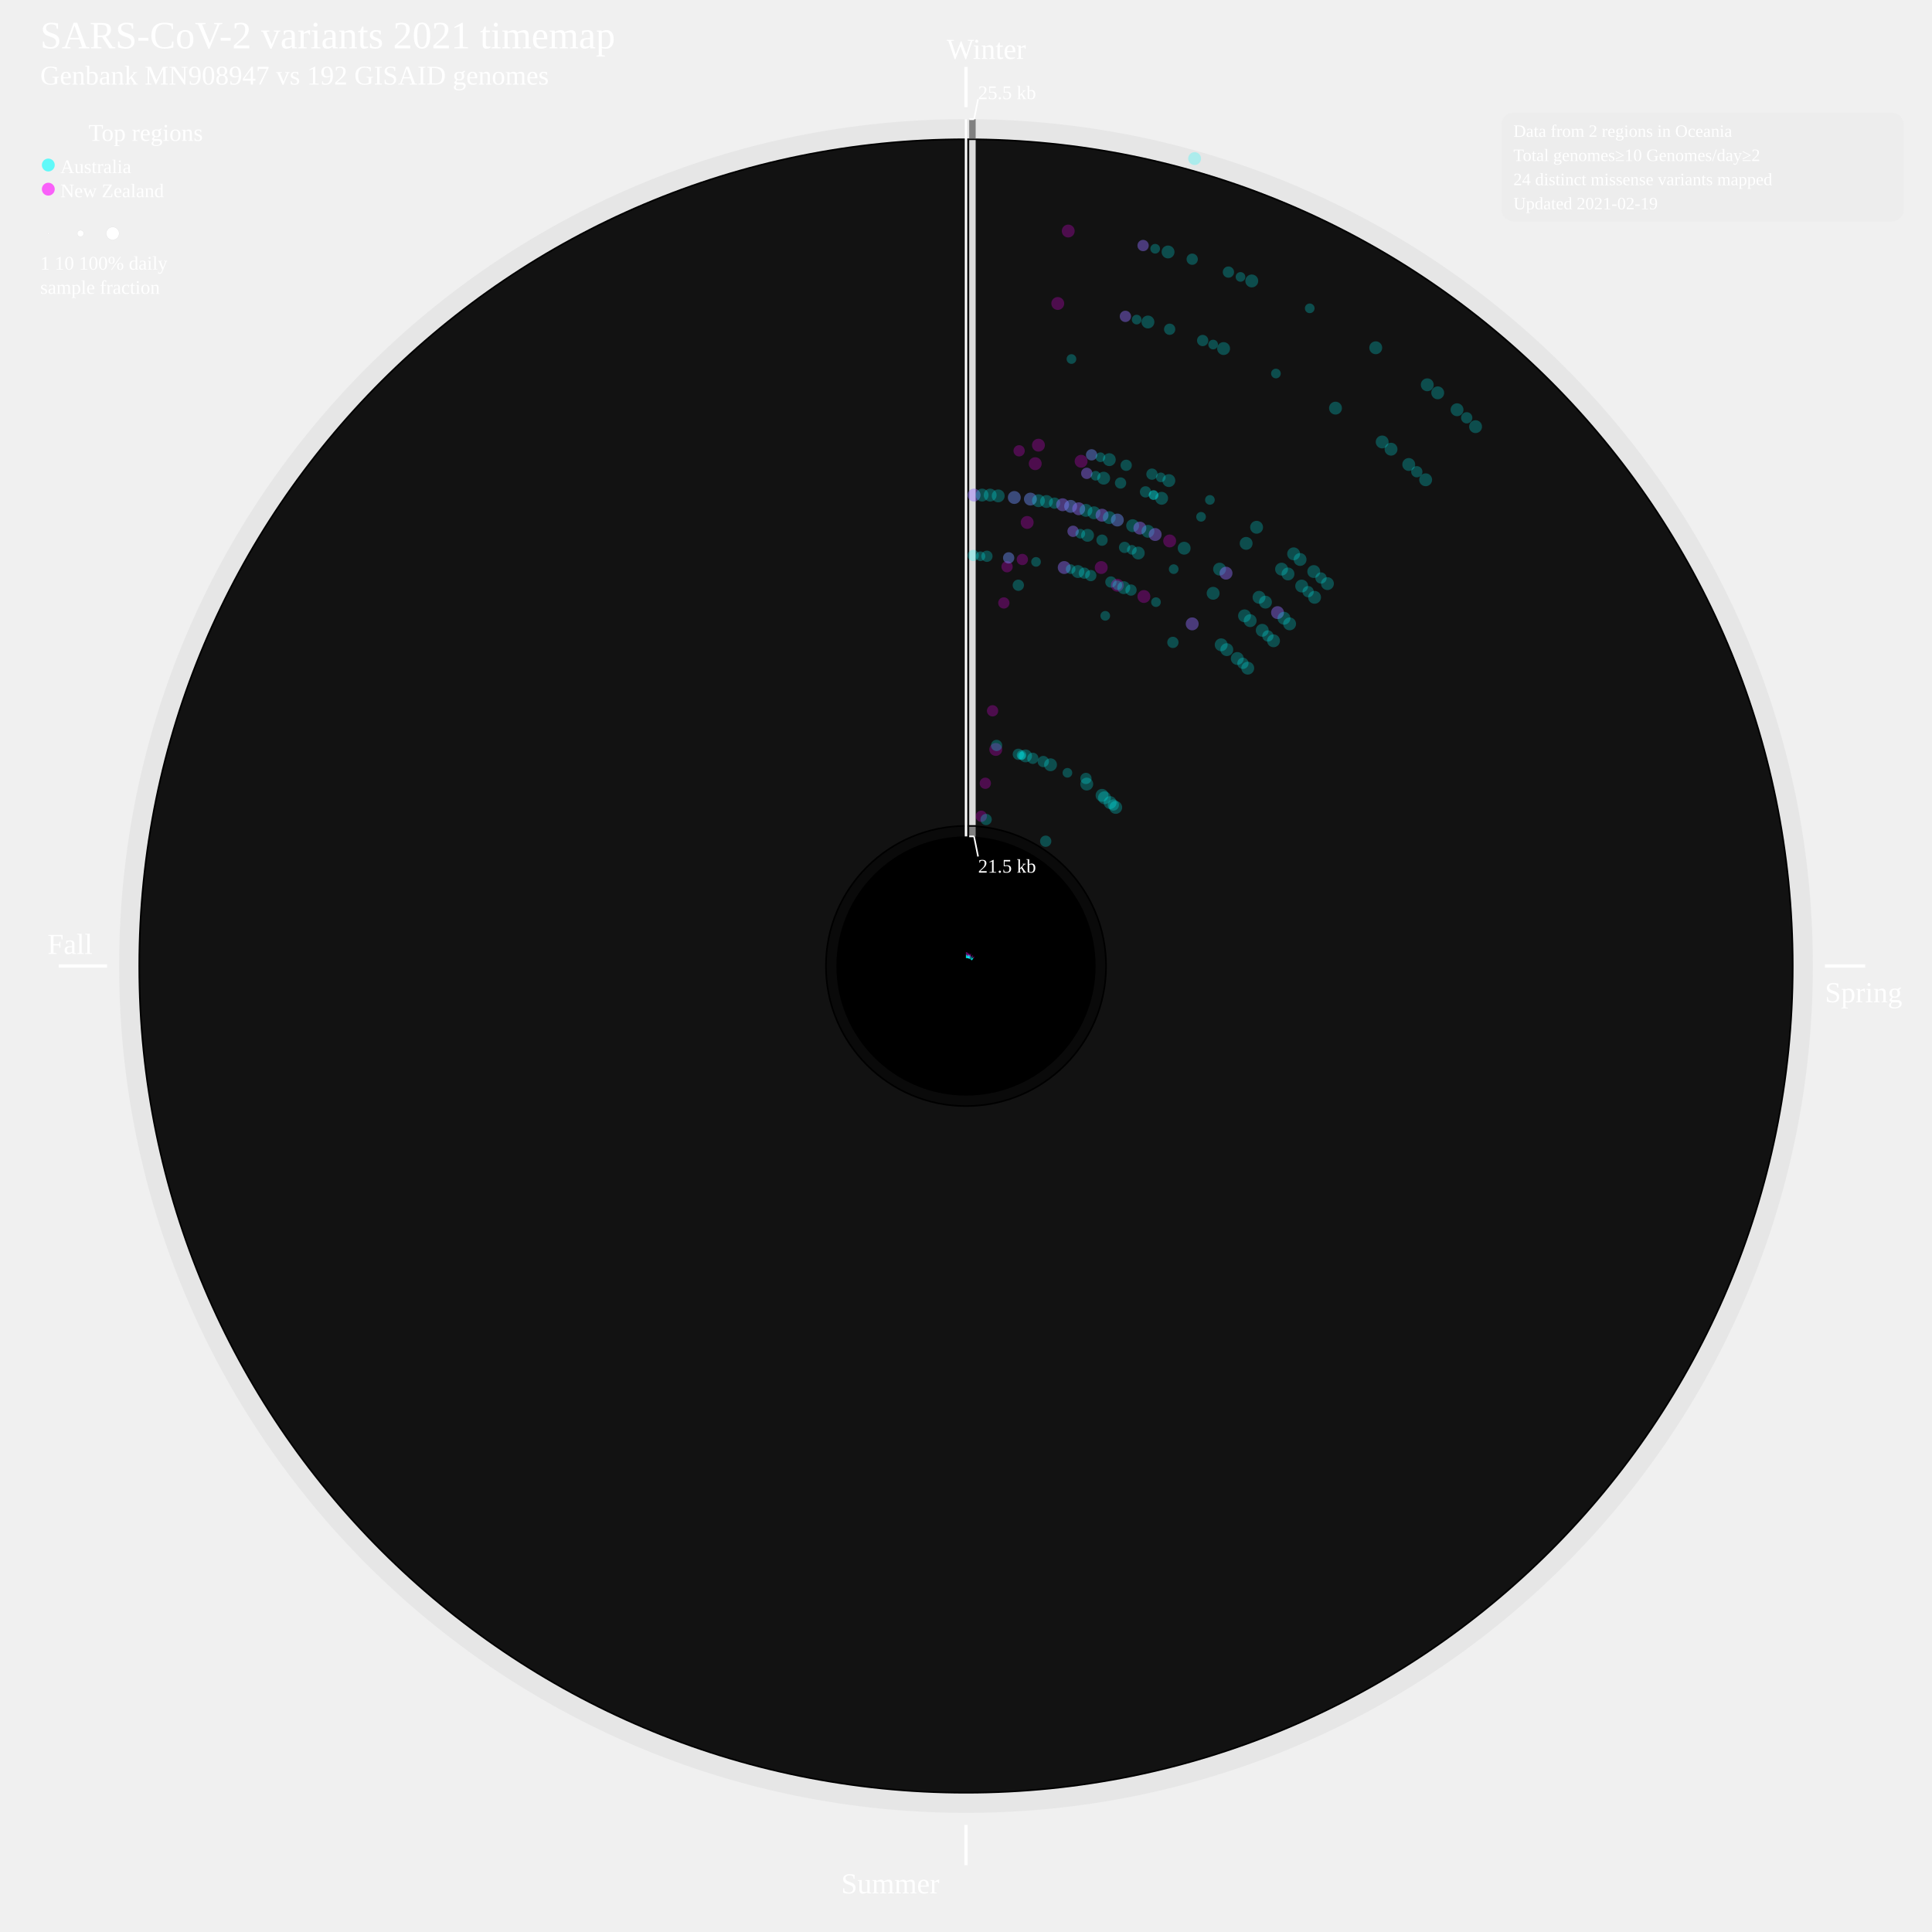
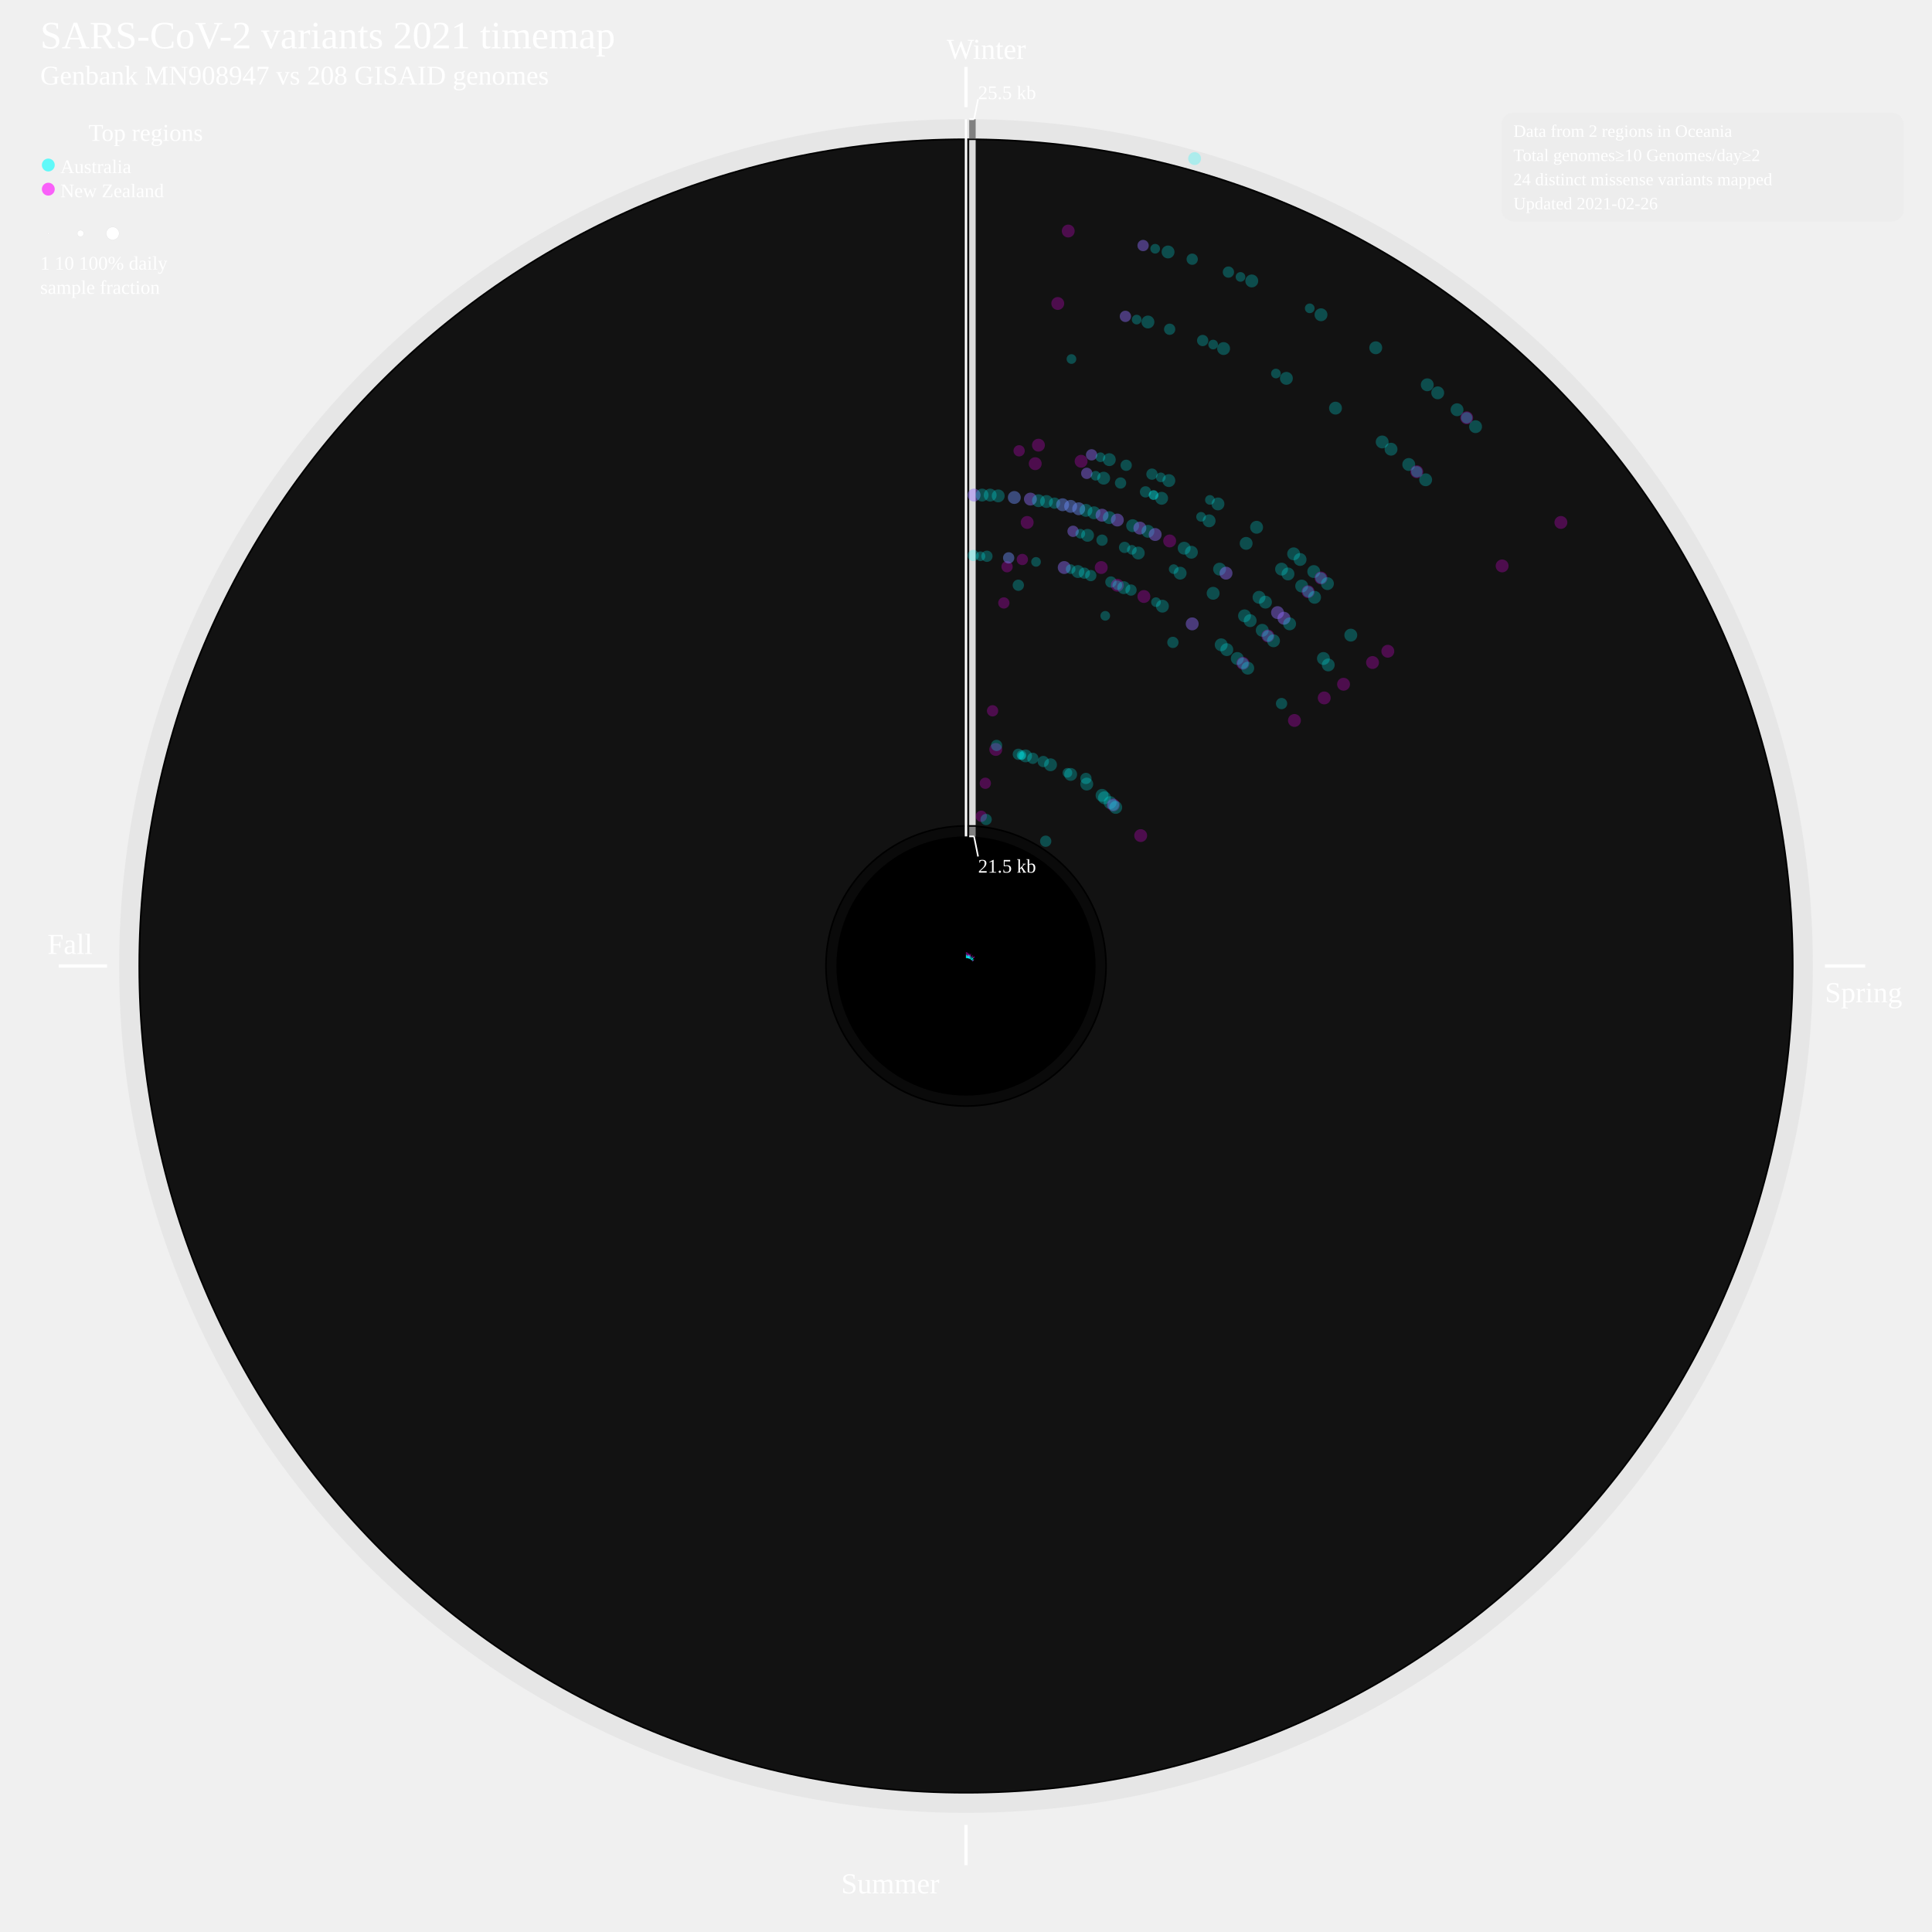
<svg xmlns="http://www.w3.org/2000/svg" width="2400" height="2400" style="background-color:black">
  <defs>
    <style type="text/css">
	.sb {
	stroke-width:0.8;
	stroke-opacity:50%;
	}
	.cv {
	stroke: none;
	fill-opacity:0.25;
	}
	a:link, a:visited {
	cursor: pointer;
	}
	a:hover, a:active {
	outline: dotted 2px yellow;
	}
	g:hover, g:active {
	outline: dotted 2px yellow;
	}
	</style>
  </defs>
  <circle cx="1200" cy="1200" r="1052" style="fill:grey;stroke:black;stroke-width:0;fill-opacity:0.085;" />
  <circle cx="1200" cy="1200" r="1028" style="fill:black;stroke:black;stroke-width:0;fill-opacity:1;" />
  <circle cx="1200" cy="1200" r="1026" style="fill:gainsboro;stroke:black;stroke-width:0;fill-opacity:0.085;" />
  <circle cx="1200" cy="1200" r="175" style="fill:black;stroke:black;stroke-width:0;fill-opacity:1;" />
  <circle cx="1200" cy="1200" r="173" style="fill:grey;stroke:black;stroke-width:0;fill-opacity:0.085;" />
  <circle cx="1200" cy="1200" r="161" style="fill:black;stroke:black;stroke-width:0;fill-opacity:1;" />
  <a href="https://bcgsc.github.io/SARS2_2021">
    <text font-size="4.0em" x="50" y="60" fill="white">SARS-CoV-2 variants 2021 timemap</text>
  </a>
-   <text font-size="2.8em" x="50" y="105" fill="white">Genbank MN908947 vs 192 GISAID genomes</text>
+   <text font-size="2.8em" x="50" y="105" fill="white">Genbank MN908947 vs 208 GISAID genomes</text>
  <line x1="1200" y1="83.131" x2="1200" y2="133.131" style="stroke:white;stroke-width:4" />
  <text font-size="3.0em" x="1176" y="73.131" fill="white">Winter</text>
  <line x1="2267" y1="1200" x2="2317" y2="1200" style="stroke:white;stroke-width:4" />
  <text font-size="3.0em" x="2267" y="1245" fill="white">Spring</text>
  <line x1="1200" y1="2267" x2="1200" y2="2317" style="stroke:white;stroke-width:4" />
  <text font-size="3.0em" x="1045" y="2352" fill="white">Summer</text>
  <line x1="133" y1="1200" x2="73" y2="1200" style="stroke:white;stroke-width:4" />
  <text font-size="3.0em" x="59" y="1185" fill="white">Fall</text>
  <g>
    <line x1="1208" y1="1039" x2="1208" y2="1027" style="stroke:grey;stroke-width:8" />
  </g>
  <g>
    <line x1="1208" y1="1025" x2="1208" y2="174" style="stroke:gainsboro;stroke-width:8" />
  </g>
  <g>
    <line x1="1208" y1="172" x2="1208" y2="148" style="stroke:grey;stroke-width:8" />
  </g>
  <line x1="1200" y1="148.131" x2="1200" y2="1039" style="stroke:white;stroke-width:3" />
  <line x1="1204" y1="148.131" x2="1210" y2="148.131" style="stroke:white;stroke-width:2" />
  <line x1="1210" y1="148.131" x2="1215" y2="123.131" style="stroke:white;stroke-width:2" />
  <line x1="1204" y1="1039" x2="1210" y2="1039" style="stroke:white;stroke-width:2" />
  <line x1="1210" y1="1039" x2="1215" y2="1064" style="stroke:white;stroke-width:2" />
  <text font-size="2.0em" x="1215" y="123.131" fill="white">25.5 kb</text>
  <text font-size="2.0em" x="1215" y="1084" fill="white">21.5 kb</text>
  <text font-size="2.5em" x="110" y="175" fill="white">Top regions</text>
  <circle cx="60" cy="205" r="8" style="fill:cyan;stroke:black;stroke-width:0;fill-opacity:0.6;" />
  <text font-size="2.0em" x="75" y="215" fill="white">Australia</text>
  <circle cx="60" cy="235" r="8" style="fill:fuchsia;stroke:black;stroke-width:0;fill-opacity:0.6;" />
  <text font-size="2.0em" x="75" y="245" fill="white">New Zealand</text>
  <circle cx="60" cy="290" r="1" style="fill:white;stroke:lightgrey;stroke-width:0.2;" />
  <circle cx="100" cy="290" r="4" style="fill:white;stroke:lightgrey;stroke-width:0.2;" />
  <circle cx="140" cy="290" r="8" style="fill:white;stroke:lightgrey;stroke-width:0.2;" />
  <text font-size="2.0em" x="50" y="335" fill="white">1      10        100% daily</text>
  <text font-size="2.0em" x="50" y="365" fill="white">sample fraction</text>
  <g>
    <line x1="1200.2" y1="1190.0" x2="1200.3" y2="1185.0" style="stroke:cyan;" class="sb" />
  </g>
  <g>
    <line x1="1200.3" y1="1185.0" x2="1200.3" y2="1182.8" style="stroke:fuchsia;" class="sb" />
  </g>
  <g>
    <circle cx="1209" cy="690" r="7" style="fill:cyan;" class="cv" />
  </g>
  <g>
    <circle cx="1210" cy="615" r="8" style="fill:cyan;" class="cv" />
  </g>
  <g>
    <circle cx="1210" cy="615" r="8" style="fill:fuchsia;" class="cv" />
  </g>
  <g>
    <line x1="1200.3" y1="1190.0" x2="1200.5" y2="1186.2" style="stroke:cyan;" class="sb" />
  </g>
  <g>
    <circle cx="1218" cy="691" r="6" style="fill:cyan;" class="cv" />
  </g>
  <g>
    <circle cx="1220" cy="615" r="8" style="fill:cyan;" class="cv" />
  </g>
  <g>
    <line x1="1200.5" y1="1190.0" x2="1200.7" y2="1186.5" style="stroke:cyan;" class="sb" />
  </g>
  <g>
    <circle cx="1226" cy="691" r="7" style="fill:cyan;" class="cv" />
  </g>
  <g>
    <circle cx="1230" cy="615" r="8" style="fill:cyan;" class="cv" />
  </g>
  <g>
    <line x1="1200.7" y1="1190.0" x2="1200.9" y2="1186.9" style="stroke:cyan;" class="sb" />
  </g>
  <g>
    <circle cx="1240" cy="616" r="8" style="fill:cyan;" class="cv" />
  </g>
  <g>
    <line x1="1201.0" y1="1190.1" x2="1201.4" y2="1186.9" style="stroke:cyan;" class="sb" />
  </g>
  <g>
    <line x1="1201.4" y1="1186.9" x2="1201.7" y2="1183.1" style="stroke:fuchsia;" class="sb" />
  </g>
  <g>
    <circle cx="1219" cy="1014" r="7" style="fill:fuchsia;" class="cv" />
  </g>
  <g>
    <circle cx="1224" cy="973" r="7" style="fill:fuchsia;" class="cv" />
  </g>
  <g>
    <circle cx="1233" cy="883" r="7" style="fill:fuchsia;" class="cv" />
  </g>
  <g>
    <circle cx="1247" cy="749" r="7" style="fill:fuchsia;" class="cv" />
  </g>
  <g>
    <circle cx="1251" cy="704" r="7" style="fill:fuchsia;" class="cv" />
  </g>
  <g>
    <circle cx="1253" cy="693" r="7" style="fill:fuchsia;" class="cv" />
  </g>
  <g>
    <circle cx="1253" cy="693" r="7" style="fill:cyan;" class="cv" />
  </g>
  <g>
    <circle cx="1260" cy="618" r="8" style="fill:fuchsia;" class="cv" />
  </g>
  <g>
    <circle cx="1260" cy="618" r="8" style="fill:cyan;" class="cv" />
  </g>
  <g>
    <circle cx="1266" cy="560" r="7" style="fill:fuchsia;" class="cv" />
  </g>
  <g>
    <line x1="1201.4" y1="1190.1" x2="1201.8" y2="1187.0" style="stroke:cyan;" class="sb" />
  </g>
  <g>
    <line x1="1201.8" y1="1187.0" x2="1202.2" y2="1183.9" style="stroke:fuchsia;" class="sb" />
  </g>
  <g>
    <circle cx="1225" cy="1018" r="7" style="fill:cyan;" class="cv" />
  </g>
  <g>
    <circle cx="1237" cy="931" r="8" style="fill:fuchsia;" class="cv" />
  </g>
  <g>
    <circle cx="1238" cy="926" r="7" style="fill:cyan;" class="cv" />
  </g>
  <g>
    <circle cx="1265" cy="727" r="7" style="fill:cyan;" class="cv" />
  </g>
  <g>
    <circle cx="1270" cy="695" r="7" style="fill:fuchsia;" class="cv" />
  </g>
  <g>
    <circle cx="1276" cy="649" r="8" style="fill:fuchsia;" class="cv" />
  </g>
  <g>
+     <circle cx="1280" cy="620" r="8" style="fill:cyan;" class="cv" />
+   </g>
+   <g>
    <circle cx="1280" cy="620" r="8" style="fill:fuchsia;" class="cv" />
  </g>
  <g>
-     <circle cx="1280" cy="620" r="8" style="fill:cyan;" class="cv" />
-   </g>
-   <g>
    <circle cx="1286" cy="576" r="8" style="fill:fuchsia;" class="cv" />
  </g>
  <g>
    <circle cx="1290" cy="553" r="8" style="fill:fuchsia;" class="cv" />
  </g>
  <g>
    <circle cx="1314" cy="377" r="8" style="fill:fuchsia;" class="cv" />
  </g>
  <g>
    <circle cx="1327" cy="287" r="8" style="fill:fuchsia;" class="cv" />
  </g>
  <g>
    <line x1="1201.5" y1="1190.1" x2="1202.0" y2="1187.0" style="stroke:cyan;" class="sb" />
  </g>
  <g>
    <circle cx="1290" cy="622" r="8" style="fill:cyan;" class="cv" />
  </g>
  <g>
    <line x1="1201.7" y1="1190.1" x2="1202.3" y2="1186.7" style="stroke:cyan;" class="sb" />
  </g>
  <g>
    <circle cx="1287" cy="698" r="6" style="fill:cyan;" class="cv" />
  </g>
  <g>
    <circle cx="1300" cy="623" r="8" style="fill:cyan;" class="cv" />
  </g>
  <g>
    <circle cx="1331" cy="446" r="6" style="fill:cyan;" class="cv" />
  </g>
  <g>
    <line x1="1201.9" y1="1190.2" x2="1202.4" y2="1187.5" style="stroke:cyan;" class="sb" />
  </g>
  <g>
    <circle cx="1310" cy="625" r="7" style="fill:cyan;" class="cv" />
  </g>
  <g>
    <line x1="1202.1" y1="1190.2" x2="1202.5" y2="1188.1" style="stroke:cyan;" class="sb" />
  </g>
  <g>
    <line x1="1202.5" y1="1188.1" x2="1202.9" y2="1186.0" style="stroke:fuchsia;" class="sb" />
  </g>
  <g>
+     <circle cx="1320" cy="627" r="8" style="fill:fuchsia;" class="cv" />
+   </g>
+   <g>
    <circle cx="1320" cy="627" r="8" style="fill:cyan;" class="cv" />
  </g>
  <g>
-     <circle cx="1320" cy="627" r="8" style="fill:fuchsia;" class="cv" />
-   </g>
-   <g>
    <line x1="1202.2" y1="1190.2" x2="1202.7" y2="1188.2" style="stroke:cyan;" class="sb" />
  </g>
  <g>
    <line x1="1202.7" y1="1188.2" x2="1203.3" y2="1185.5" style="stroke:fuchsia;" class="sb" />
  </g>
  <g>
    <circle cx="1330" cy="629" r="8" style="fill:fuchsia;" class="cv" />
  </g>
  <g>
    <circle cx="1330" cy="629" r="8" style="fill:cyan;" class="cv" />
  </g>
  <g>
    <circle cx="1343" cy="573" r="8" style="fill:fuchsia;" class="cv" />
  </g>
  <g>
    <line x1="1202.4" y1="1190.3" x2="1203.1" y2="1187.2" style="stroke:cyan;" class="sb" />
  </g>
  <g>
    <line x1="1203.1" y1="1187.2" x2="1203.9" y2="1184.2" style="stroke:fuchsia;" class="sb" />
  </g>
  <g>
    <circle cx="1265" cy="937" r="7" style="fill:cyan;" class="cv" />
  </g>
  <g>
    <circle cx="1322" cy="705" r="8" style="fill:cyan;" class="cv" />
  </g>
  <g>
    <circle cx="1322" cy="705" r="8" style="fill:fuchsia;" class="cv" />
  </g>
  <g>
    <circle cx="1333" cy="660" r="7" style="fill:cyan;" class="cv" />
  </g>
  <g>
    <circle cx="1333" cy="660" r="7" style="fill:fuchsia;" class="cv" />
  </g>
  <g>
+     <circle cx="1340" cy="632" r="8" style="fill:fuchsia;" class="cv" />
+   </g>
+   <g>
    <circle cx="1340" cy="632" r="8" style="fill:cyan;" class="cv" />
  </g>
  <g>
-     <circle cx="1340" cy="632" r="8" style="fill:fuchsia;" class="cv" />
-   </g>
-   <g>
    <circle cx="1350" cy="588" r="7" style="fill:cyan;" class="cv" />
  </g>
  <g>
    <circle cx="1350" cy="588" r="7" style="fill:fuchsia;" class="cv" />
  </g>
  <g>
+     <circle cx="1356" cy="565" r="7" style="fill:cyan;" class="cv" />
+   </g>
+   <g>
    <circle cx="1356" cy="565" r="7" style="fill:fuchsia;" class="cv" />
  </g>
  <g>
-     <circle cx="1356" cy="565" r="7" style="fill:cyan;" class="cv" />
-   </g>
-   <g>
    <circle cx="1398" cy="393" r="7" style="fill:cyan;" class="cv" />
  </g>
  <g>
    <circle cx="1398" cy="393" r="7" style="fill:fuchsia;" class="cv" />
  </g>
  <g>
    <circle cx="1420" cy="305" r="7" style="fill:cyan;" class="cv" />
  </g>
  <g>
    <circle cx="1420" cy="305" r="7" style="fill:fuchsia;" class="cv" />
  </g>
  <g>
    <line x1="1202.6" y1="1190.3" x2="1203.7" y2="1185.8" style="stroke:cyan;" class="sb" />
  </g>
  <g>
    <circle cx="1269" cy="939" r="5" style="fill:cyan;" class="cv" />
  </g>
  <g>
    <circle cx="1269" cy="938" r="6" style="fill:cyan;" class="cv" />
  </g>
  <g>
    <circle cx="1330" cy="707" r="6" style="fill:cyan;" class="cv" />
  </g>
  <g>
    <circle cx="1342" cy="663" r="6" style="fill:cyan;" class="cv" />
  </g>
  <g>
    <circle cx="1349" cy="634" r="8" style="fill:cyan;" class="cv" />
  </g>
  <g>
    <circle cx="1361" cy="591" r="6" style="fill:cyan;" class="cv" />
  </g>
  <g>
    <circle cx="1367" cy="568" r="6" style="fill:cyan;" class="cv" />
  </g>
  <g>
    <circle cx="1412" cy="397" r="6" style="fill:cyan;" class="cv" />
  </g>
  <g>
    <circle cx="1435" cy="309" r="6" style="fill:cyan;" class="cv" />
  </g>
  <g>
    <line x1="1202.7" y1="1190.4" x2="1203.7" y2="1187.0" style="stroke:cyan;" class="sb" />
  </g>
  <g>
    <circle cx="1274" cy="939" r="8" style="fill:cyan;" class="cv" />
  </g>
  <g>
    <circle cx="1339" cy="710" r="8" style="fill:cyan;" class="cv" />
  </g>
  <g>
    <circle cx="1351" cy="665" r="8" style="fill:cyan;" class="cv" />
  </g>
  <g>
    <circle cx="1359" cy="637" r="8" style="fill:cyan;" class="cv" />
  </g>
  <g>
    <circle cx="1371" cy="594" r="8" style="fill:cyan;" class="cv" />
  </g>
  <g>
    <circle cx="1378" cy="571" r="8" style="fill:cyan;" class="cv" />
  </g>
  <g>
    <circle cx="1426" cy="400" r="8" style="fill:cyan;" class="cv" />
  </g>
  <g>
    <circle cx="1451" cy="313" r="8" style="fill:cyan;" class="cv" />
  </g>
  <g>
    <circle cx="1484" cy="197" r="8" style="fill:cyan;" class="cv" />
  </g>
  <g>
    <line x1="1202.9" y1="1190.4" x2="1203.7" y2="1187.8" style="stroke:cyan;" class="sb" />
  </g>
  <g>
    <line x1="1203.7" y1="1187.8" x2="1204.3" y2="1185.8" style="stroke:fuchsia;" class="sb" />
  </g>
  <g>
    <circle cx="1347" cy="712" r="7" style="fill:cyan;" class="cv" />
  </g>
  <g>
    <circle cx="1369" cy="640" r="8" style="fill:cyan;" class="cv" />
  </g>
  <g>
    <circle cx="1369" cy="640" r="8" style="fill:fuchsia;" class="cv" />
  </g>
  <g>
    <line x1="1203.0" y1="1190.5" x2="1204.3" y2="1186.6" style="stroke:cyan;" class="sb" />
  </g>
  <g>
    <circle cx="1283" cy="942" r="7" style="fill:cyan;" class="cv" />
  </g>
  <g>
    <circle cx="1355" cy="715" r="7" style="fill:cyan;" class="cv" />
  </g>
  <g>
    <circle cx="1369" cy="671" r="7" style="fill:cyan;" class="cv" />
  </g>
  <g>
    <circle cx="1378" cy="643" r="8" style="fill:cyan;" class="cv" />
  </g>
  <g>
    <circle cx="1392" cy="600" r="7" style="fill:cyan;" class="cv" />
  </g>
  <g>
    <circle cx="1399" cy="578" r="7" style="fill:cyan;" class="cv" />
  </g>
  <g>
    <circle cx="1453" cy="409" r="7" style="fill:cyan;" class="cv" />
  </g>
  <g>
    <circle cx="1481" cy="322" r="7" style="fill:cyan;" class="cv" />
  </g>
  <g>
    <line x1="1203.2" y1="1190.5" x2="1203.9" y2="1188.5" style="stroke:cyan;" class="sb" />
  </g>
  <g>
    <line x1="1203.9" y1="1188.5" x2="1204.6" y2="1186.5" style="stroke:fuchsia;" class="sb" />
  </g>
  <g>
    <circle cx="1368" cy="705" r="8" style="fill:fuchsia;" class="cv" />
  </g>
  <g>
+     <circle cx="1388" cy="646" r="8" style="fill:cyan;" class="cv" />
+   </g>
+   <g>
    <circle cx="1388" cy="646" r="8" style="fill:fuchsia;" class="cv" />
  </g>
  <g>
-     <circle cx="1388" cy="646" r="8" style="fill:cyan;" class="cv" />
-   </g>
-   <g>
    <line x1="1203.4" y1="1190.6" x2="1204.1" y2="1188.6" style="stroke:cyan;" class="sb" />
  </g>
  <g>
    <line x1="1203.5" y1="1190.6" x2="1204.6" y2="1187.7" style="stroke:cyan;" class="sb" />
  </g>
  <g>
    <circle cx="1296" cy="946" r="7" style="fill:cyan;" class="cv" />
  </g>
  <g>
    <circle cx="1380" cy="723" r="7" style="fill:cyan;" class="cv" />
  </g>
  <g>
    <circle cx="1397" cy="680" r="7" style="fill:cyan;" class="cv" />
  </g>
  <g>
    <circle cx="1407" cy="653" r="8" style="fill:cyan;" class="cv" />
  </g>
  <g>
    <circle cx="1423" cy="611" r="7" style="fill:cyan;" class="cv" />
  </g>
  <g>
    <circle cx="1431" cy="589" r="7" style="fill:cyan;" class="cv" />
  </g>
  <g>
    <circle cx="1494" cy="423" r="7" style="fill:cyan;" class="cv" />
  </g>
  <g>
    <circle cx="1526" cy="338" r="7" style="fill:cyan;" class="cv" />
  </g>
  <g>
    <line x1="1203.7" y1="1190.7" x2="1205.2" y2="1186.9" style="stroke:cyan;" class="sb" />
  </g>
  <g>
    <line x1="1205.2" y1="1186.9" x2="1206.0" y2="1184.9" style="stroke:fuchsia;" class="sb" />
  </g>
  <g>
    <circle cx="1373" cy="765" r="6" style="fill:cyan;" class="cv" />
  </g>
  <g>
    <circle cx="1388" cy="727" r="8" style="fill:fuchsia;" class="cv" />
  </g>
  <g>
    <circle cx="1388" cy="727" r="6" style="fill:cyan;" class="cv" />
  </g>
  <g>
    <circle cx="1406" cy="683" r="6" style="fill:cyan;" class="cv" />
  </g>
  <g>
    <circle cx="1416" cy="656" r="8" style="fill:cyan;" class="cv" />
  </g>
  <g>
    <circle cx="1416" cy="656" r="8" style="fill:fuchsia;" class="cv" />
  </g>
  <g>
    <circle cx="1433" cy="615" r="6" style="fill:cyan;" class="cv" />
  </g>
  <g>
    <circle cx="1433" cy="615" r="6" style="fill:cyan;" class="cv" />
  </g>
  <g>
    <circle cx="1442" cy="593" r="6" style="fill:cyan;" class="cv" />
  </g>
  <g>
    <circle cx="1507" cy="428" r="6" style="fill:cyan;" class="cv" />
  </g>
  <g>
    <circle cx="1541" cy="344" r="6" style="fill:cyan;" class="cv" />
  </g>
  <g>
    <line x1="1203.9" y1="1190.8" x2="1205.1" y2="1187.9" style="stroke:cyan;" class="sb" />
  </g>
  <g>
    <circle cx="1305" cy="950" r="8" style="fill:cyan;" class="cv" />
  </g>
  <g>
    <circle cx="1396" cy="730" r="8" style="fill:cyan;" class="cv" />
  </g>
  <g>
    <circle cx="1414" cy="687" r="8" style="fill:cyan;" class="cv" />
  </g>
  <g>
    <circle cx="1426" cy="660" r="8" style="fill:cyan;" class="cv" />
  </g>
  <g>
    <circle cx="1443" cy="619" r="8" style="fill:cyan;" class="cv" />
  </g>
  <g>
    <circle cx="1452" cy="597" r="8" style="fill:cyan;" class="cv" />
  </g>
  <g>
    <circle cx="1520" cy="433" r="8" style="fill:cyan;" class="cv" />
  </g>
  <g>
    <circle cx="1555" cy="349" r="8" style="fill:cyan;" class="cv" />
  </g>
  <g>
    <line x1="1204.0" y1="1190.8" x2="1205.1" y2="1188.4" style="stroke:cyan;" class="sb" />
  </g>
  <g>
    <line x1="1205.1" y1="1188.4" x2="1206.0" y2="1186.4" style="stroke:fuchsia;" class="sb" />
  </g>
  <g>
    <circle cx="1405" cy="733" r="7" style="fill:cyan;" class="cv" />
  </g>
  <g>
    <circle cx="1435" cy="664" r="8" style="fill:cyan;" class="cv" />
  </g>
  <g>
    <circle cx="1435" cy="664" r="8" style="fill:fuchsia;" class="cv" />
  </g>
  <g>
    <line x1="1204.3" y1="1191.0" x2="1205.3" y2="1189.0" style="stroke:fuchsia;" class="sb" />
  </g>
  <g>
    <circle cx="1421" cy="741" r="8" style="fill:fuchsia;" class="cv" />
  </g>
  <g>
    <circle cx="1453" cy="672" r="8" style="fill:fuchsia;" class="cv" />
  </g>
  <g>
    <line x1="1204.6" y1="1191.1" x2="1206.4" y2="1187.8" style="stroke:cyan;" class="sb" />
  </g>
  <g>
    <circle cx="1326" cy="960" r="6" style="fill:cyan;" class="cv" />
  </g>
  <g>
    <circle cx="1436" cy="748" r="6" style="fill:cyan;" class="cv" />
  </g>
  <g>
    <circle cx="1458" cy="707" r="6" style="fill:cyan;" class="cv" />
  </g>
  <g>
    <circle cx="1471" cy="681" r="8" style="fill:cyan;" class="cv" />
  </g>
  <g>
    <circle cx="1492" cy="642" r="6" style="fill:cyan;" class="cv" />
  </g>
  <g>
    <circle cx="1503" cy="621" r="6" style="fill:cyan;" class="cv" />
  </g>
  <g>
    <circle cx="1585" cy="464" r="6" style="fill:cyan;" class="cv" />
  </g>
  <g>
    <circle cx="1627" cy="383" r="6" style="fill:cyan;" class="cv" />
  </g>
  <g>
+     <line x1="1204.8" y1="1191.2" x2="1205.8" y2="1189.3" style="stroke:cyan;" class="sb" />
+   </g>
+   <g>
+     <circle cx="1330" cy="962" r="8" style="fill:cyan;" class="cv" />
+   </g>
+   <g>
+     <circle cx="1444" cy="753" r="8" style="fill:cyan;" class="cv" />
+   </g>
+   <g>
+     <circle cx="1466" cy="712" r="8" style="fill:cyan;" class="cv" />
+   </g>
+   <g>
+     <circle cx="1480" cy="686" r="8" style="fill:cyan;" class="cv" />
+   </g>
+   <g>
+     <circle cx="1502" cy="647" r="8" style="fill:cyan;" class="cv" />
+   </g>
+   <g>
+     <circle cx="1513" cy="626" r="8" style="fill:cyan;" class="cv" />
+   </g>
+   <g>
+     <circle cx="1598" cy="470" r="8" style="fill:cyan;" class="cv" />
+   </g>
+   <g>
+     <circle cx="1641" cy="391" r="8" style="fill:cyan;" class="cv" />
+   </g>
+   <g>
    <line x1="1205.4" y1="1191.6" x2="1206.8" y2="1189.3" style="stroke:cyan;" class="sb" />
  </g>
  <g>
    <circle cx="1299" cy="1045" r="7" style="fill:cyan;" class="cv" />
  </g>
  <g>
    <circle cx="1349" cy="967" r="7" style="fill:cyan;" class="cv" />
  </g>
  <g>
    <circle cx="1457" cy="798" r="7" style="fill:cyan;" class="cv" />
  </g>
  <g>
    <circle cx="1515" cy="707" r="8" style="fill:cyan;" class="cv" />
  </g>
  <g>
    <line x1="1205.5" y1="1191.7" x2="1207.5" y2="1188.7" style="stroke:cyan;" class="sb" />
  </g>
  <g>
    <line x1="1207.5" y1="1188.7" x2="1208.6" y2="1187.0" style="stroke:fuchsia;" class="sb" />
  </g>
  <g>
    <circle cx="1350" cy="974" r="8" style="fill:cyan;" class="cv" />
  </g>
  <g>
    <circle cx="1481" cy="775" r="8" style="fill:cyan;" class="cv" />
  </g>
  <g>
    <circle cx="1481" cy="775" r="8" style="fill:fuchsia;" class="cv" />
  </g>
  <g>
    <circle cx="1507" cy="737" r="8" style="fill:cyan;" class="cv" />
  </g>
  <g>
    <circle cx="1523" cy="712" r="8" style="fill:cyan;" class="cv" />
  </g>
  <g>
    <circle cx="1523" cy="712" r="8" style="fill:fuchsia;" class="cv" />
  </g>
  <g>
    <circle cx="1548" cy="675" r="8" style="fill:cyan;" class="cv" />
  </g>
  <g>
    <circle cx="1561" cy="655" r="8" style="fill:cyan;" class="cv" />
  </g>
  <g>
    <circle cx="1659" cy="507" r="8" style="fill:cyan;" class="cv" />
  </g>
  <g>
    <circle cx="1709" cy="432" r="8" style="fill:cyan;" class="cv" />
  </g>
  <g>
-     <line x1="1206.2" y1="1192.2" x2="1207.9" y2="1190.0" style="stroke:cyan;" class="sb" />
+     <line x1="1206.2" y1="1192.2" x2="1208.2" y2="1189.7" style="stroke:cyan;" class="sb" />
  </g>
  <g>
    <circle cx="1369" cy="988" r="8" style="fill:cyan;" class="cv" />
  </g>
  <g>
    <circle cx="1517" cy="801" r="8" style="fill:cyan;" class="cv" />
  </g>
  <g>
    <circle cx="1546" cy="765" r="8" style="fill:cyan;" class="cv" />
  </g>
  <g>
    <circle cx="1564" cy="742" r="8" style="fill:cyan;" class="cv" />
  </g>
  <g>
    <circle cx="1592" cy="707" r="8" style="fill:cyan;" class="cv" />
  </g>
  <g>
    <circle cx="1607" cy="688" r="8" style="fill:cyan;" class="cv" />
  </g>
  <g>
    <circle cx="1717" cy="549" r="8" style="fill:cyan;" class="cv" />
  </g>
  <g>
    <circle cx="1773" cy="478" r="8" style="fill:cyan;" class="cv" />
  </g>
  <g>
    <line x1="1206.4" y1="1192.3" x2="1208.4" y2="1189.8" style="stroke:cyan;" class="sb" />
  </g>
  <g>
    <circle cx="1372" cy="991" r="8" style="fill:cyan;" class="cv" />
  </g>
  <g>
    <circle cx="1524" cy="807" r="8" style="fill:cyan;" class="cv" />
  </g>
  <g>
    <circle cx="1553" cy="771" r="8" style="fill:cyan;" class="cv" />
  </g>
  <g>
    <circle cx="1572" cy="748" r="8" style="fill:cyan;" class="cv" />
  </g>
  <g>
    <circle cx="1600" cy="713" r="8" style="fill:cyan;" class="cv" />
  </g>
  <g>
    <circle cx="1615" cy="695" r="8" style="fill:cyan;" class="cv" />
  </g>
  <g>
    <circle cx="1728" cy="558" r="8" style="fill:cyan;" class="cv" />
  </g>
  <g>
    <circle cx="1786" cy="488" r="8" style="fill:cyan;" class="cv" />
  </g>
  <g>
    <line x1="1206.6" y1="1192.5" x2="1208.7" y2="1190.1" style="stroke:cyan;" class="sb" />
  </g>
  <g>
    <line x1="1208.7" y1="1190.1" x2="1210.1" y2="1188.5" style="stroke:fuchsia;" class="sb" />
  </g>
  <g>
    <circle cx="1379" cy="997" r="8" style="fill:cyan;" class="cv" />
  </g>
  <g>
    <circle cx="1537" cy="818" r="8" style="fill:cyan;" class="cv" />
  </g>
  <g>
    <circle cx="1568" cy="783" r="8" style="fill:cyan;" class="cv" />
  </g>
  <g>
    <circle cx="1587" cy="761" r="8" style="fill:cyan;" class="cv" />
  </g>
  <g>
    <circle cx="1587" cy="761" r="8" style="fill:fuchsia;" class="cv" />
  </g>
  <g>
    <circle cx="1617" cy="728" r="8" style="fill:cyan;" class="cv" />
  </g>
  <g>
    <circle cx="1632" cy="710" r="8" style="fill:cyan;" class="cv" />
  </g>
  <g>
    <circle cx="1750" cy="577" r="8" style="fill:cyan;" class="cv" />
  </g>
  <g>
    <circle cx="1810" cy="509" r="8" style="fill:cyan;" class="cv" />
  </g>
  <g>
    <line x1="1206.7" y1="1192.6" x2="1209.1" y2="1190.0" style="stroke:cyan;" class="sb" />
  </g>
  <g>
+     <line x1="1209.1" y1="1190.0" x2="1210.6" y2="1188.4" style="stroke:fuchsia;" class="sb" />
+   </g>
+   <g>
+     <circle cx="1383" cy="1000" r="8" style="fill:fuchsia;" class="cv" />
+   </g>
+   <g>
    <circle cx="1383" cy="1000" r="7" style="fill:cyan;" class="cv" />
  </g>
  <g>
+     <circle cx="1544" cy="824" r="8" style="fill:fuchsia;" class="cv" />
+   </g>
+   <g>
    <circle cx="1544" cy="824" r="7" style="fill:cyan;" class="cv" />
  </g>
  <g>
+     <circle cx="1575" cy="790" r="8" style="fill:fuchsia;" class="cv" />
+   </g>
+   <g>
    <circle cx="1575" cy="790" r="7" style="fill:cyan;" class="cv" />
  </g>
  <g>
    <circle cx="1595" cy="768" r="8" style="fill:cyan;" class="cv" />
  </g>
  <g>
+     <circle cx="1595" cy="768" r="8" style="fill:fuchsia;" class="cv" />
+   </g>
+   <g>
+     <circle cx="1625" cy="735" r="8" style="fill:fuchsia;" class="cv" />
+   </g>
+   <g>
    <circle cx="1625" cy="735" r="7" style="fill:cyan;" class="cv" />
  </g>
  <g>
+     <circle cx="1641" cy="718" r="8" style="fill:fuchsia;" class="cv" />
+   </g>
+   <g>
    <circle cx="1641" cy="718" r="7" style="fill:cyan;" class="cv" />
  </g>
  <g>
+     <circle cx="1760" cy="586" r="8" style="fill:fuchsia;" class="cv" />
+   </g>
+   <g>
    <circle cx="1760" cy="586" r="7" style="fill:cyan;" class="cv" />
  </g>
  <g>
+     <circle cx="1822" cy="519" r="8" style="fill:fuchsia;" class="cv" />
+   </g>
+   <g>
    <circle cx="1822" cy="519" r="7" style="fill:cyan;" class="cv" />
  </g>
  <g>
    <line x1="1206.9" y1="1192.7" x2="1208.3" y2="1191.2" style="stroke:cyan;" class="sb" />
  </g>
  <g>
    <circle cx="1386" cy="1003" r="8" style="fill:cyan;" class="cv" />
  </g>
  <g>
    <circle cx="1550" cy="830" r="8" style="fill:cyan;" class="cv" />
  </g>
  <g>
    <circle cx="1582" cy="796" r="8" style="fill:cyan;" class="cv" />
  </g>
  <g>
    <circle cx="1602" cy="775" r="8" style="fill:cyan;" class="cv" />
  </g>
  <g>
    <circle cx="1633" cy="742" r="8" style="fill:cyan;" class="cv" />
  </g>
  <g>
    <circle cx="1649" cy="725" r="8" style="fill:cyan;" class="cv" />
  </g>
  <g>
    <circle cx="1771" cy="596" r="8" style="fill:cyan;" class="cv" />
  </g>
  <g>
    <circle cx="1833" cy="530" r="8" style="fill:cyan;" class="cv" />
+   </g>
+   <g>
+     <line x1="1207.6" y1="1193.5" x2="1209.2" y2="1192.1" style="stroke:cyan;" class="sb" />
+   </g>
+   <g>
+     <circle cx="1644" cy="818" r="8" style="fill:cyan;" class="cv" />
+   </g>
+   <g>
+     <circle cx="1678" cy="789" r="8" style="fill:cyan;" class="cv" />
+   </g>
+   <g>
+     <line x1="1207.7" y1="1193.6" x2="1209.8" y2="1191.9" style="stroke:cyan;" class="sb" />
+   </g>
+   <g>
+     <circle cx="1592" cy="874" r="7" style="fill:cyan;" class="cv" />
+   </g>
+   <g>
+     <circle cx="1650" cy="826" r="8" style="fill:cyan;" class="cv" />
+   </g>
+   <g>
+     <line x1="1208.0" y1="1194.0" x2="1209.7" y2="1192.7" style="stroke:fuchsia;" class="sb" />
+   </g>
+   <g>
+     <circle cx="1417" cy="1038" r="8" style="fill:fuchsia;" class="cv" />
+   </g>
+   <g>
+     <circle cx="1608" cy="895" r="8" style="fill:fuchsia;" class="cv" />
+   </g>
+   <g>
+     <circle cx="1645" cy="867" r="8" style="fill:fuchsia;" class="cv" />
+   </g>
+   <g>
+     <circle cx="1669" cy="850" r="8" style="fill:fuchsia;" class="cv" />
+   </g>
+   <g>
+     <circle cx="1705" cy="823" r="8" style="fill:fuchsia;" class="cv" />
+   </g>
+   <g>
+     <circle cx="1724" cy="809" r="8" style="fill:fuchsia;" class="cv" />
+   </g>
+   <g>
+     <circle cx="1866" cy="703" r="8" style="fill:fuchsia;" class="cv" />
+   </g>
+   <g>
+     <circle cx="1939" cy="649" r="8" style="fill:fuchsia;" class="cv" />
  </g>
  <rect x="1865" y="140" width="500" height="135" rx="15" style="fill:gainsboro;stroke-width:0;fill-opacity:0.15;" />
  <text font-size="1.8em" x="1880" y="170" fill="white">Data from 2 regions in Oceania</text>
  <text font-size="1.8em" x="1880" y="200" fill="white">Total genomes≥10  Genomes/day≥2</text>
  <text font-size="1.8em" x="1880" y="230" fill="white">24 distinct missense variants mapped</text>
-   <text font-size="1.8em" x="1880" y="260" fill="white">Updated 2021-02-19</text>
+   <text font-size="1.8em" x="1880" y="260" fill="white">Updated 2021-02-26</text>
</svg>
